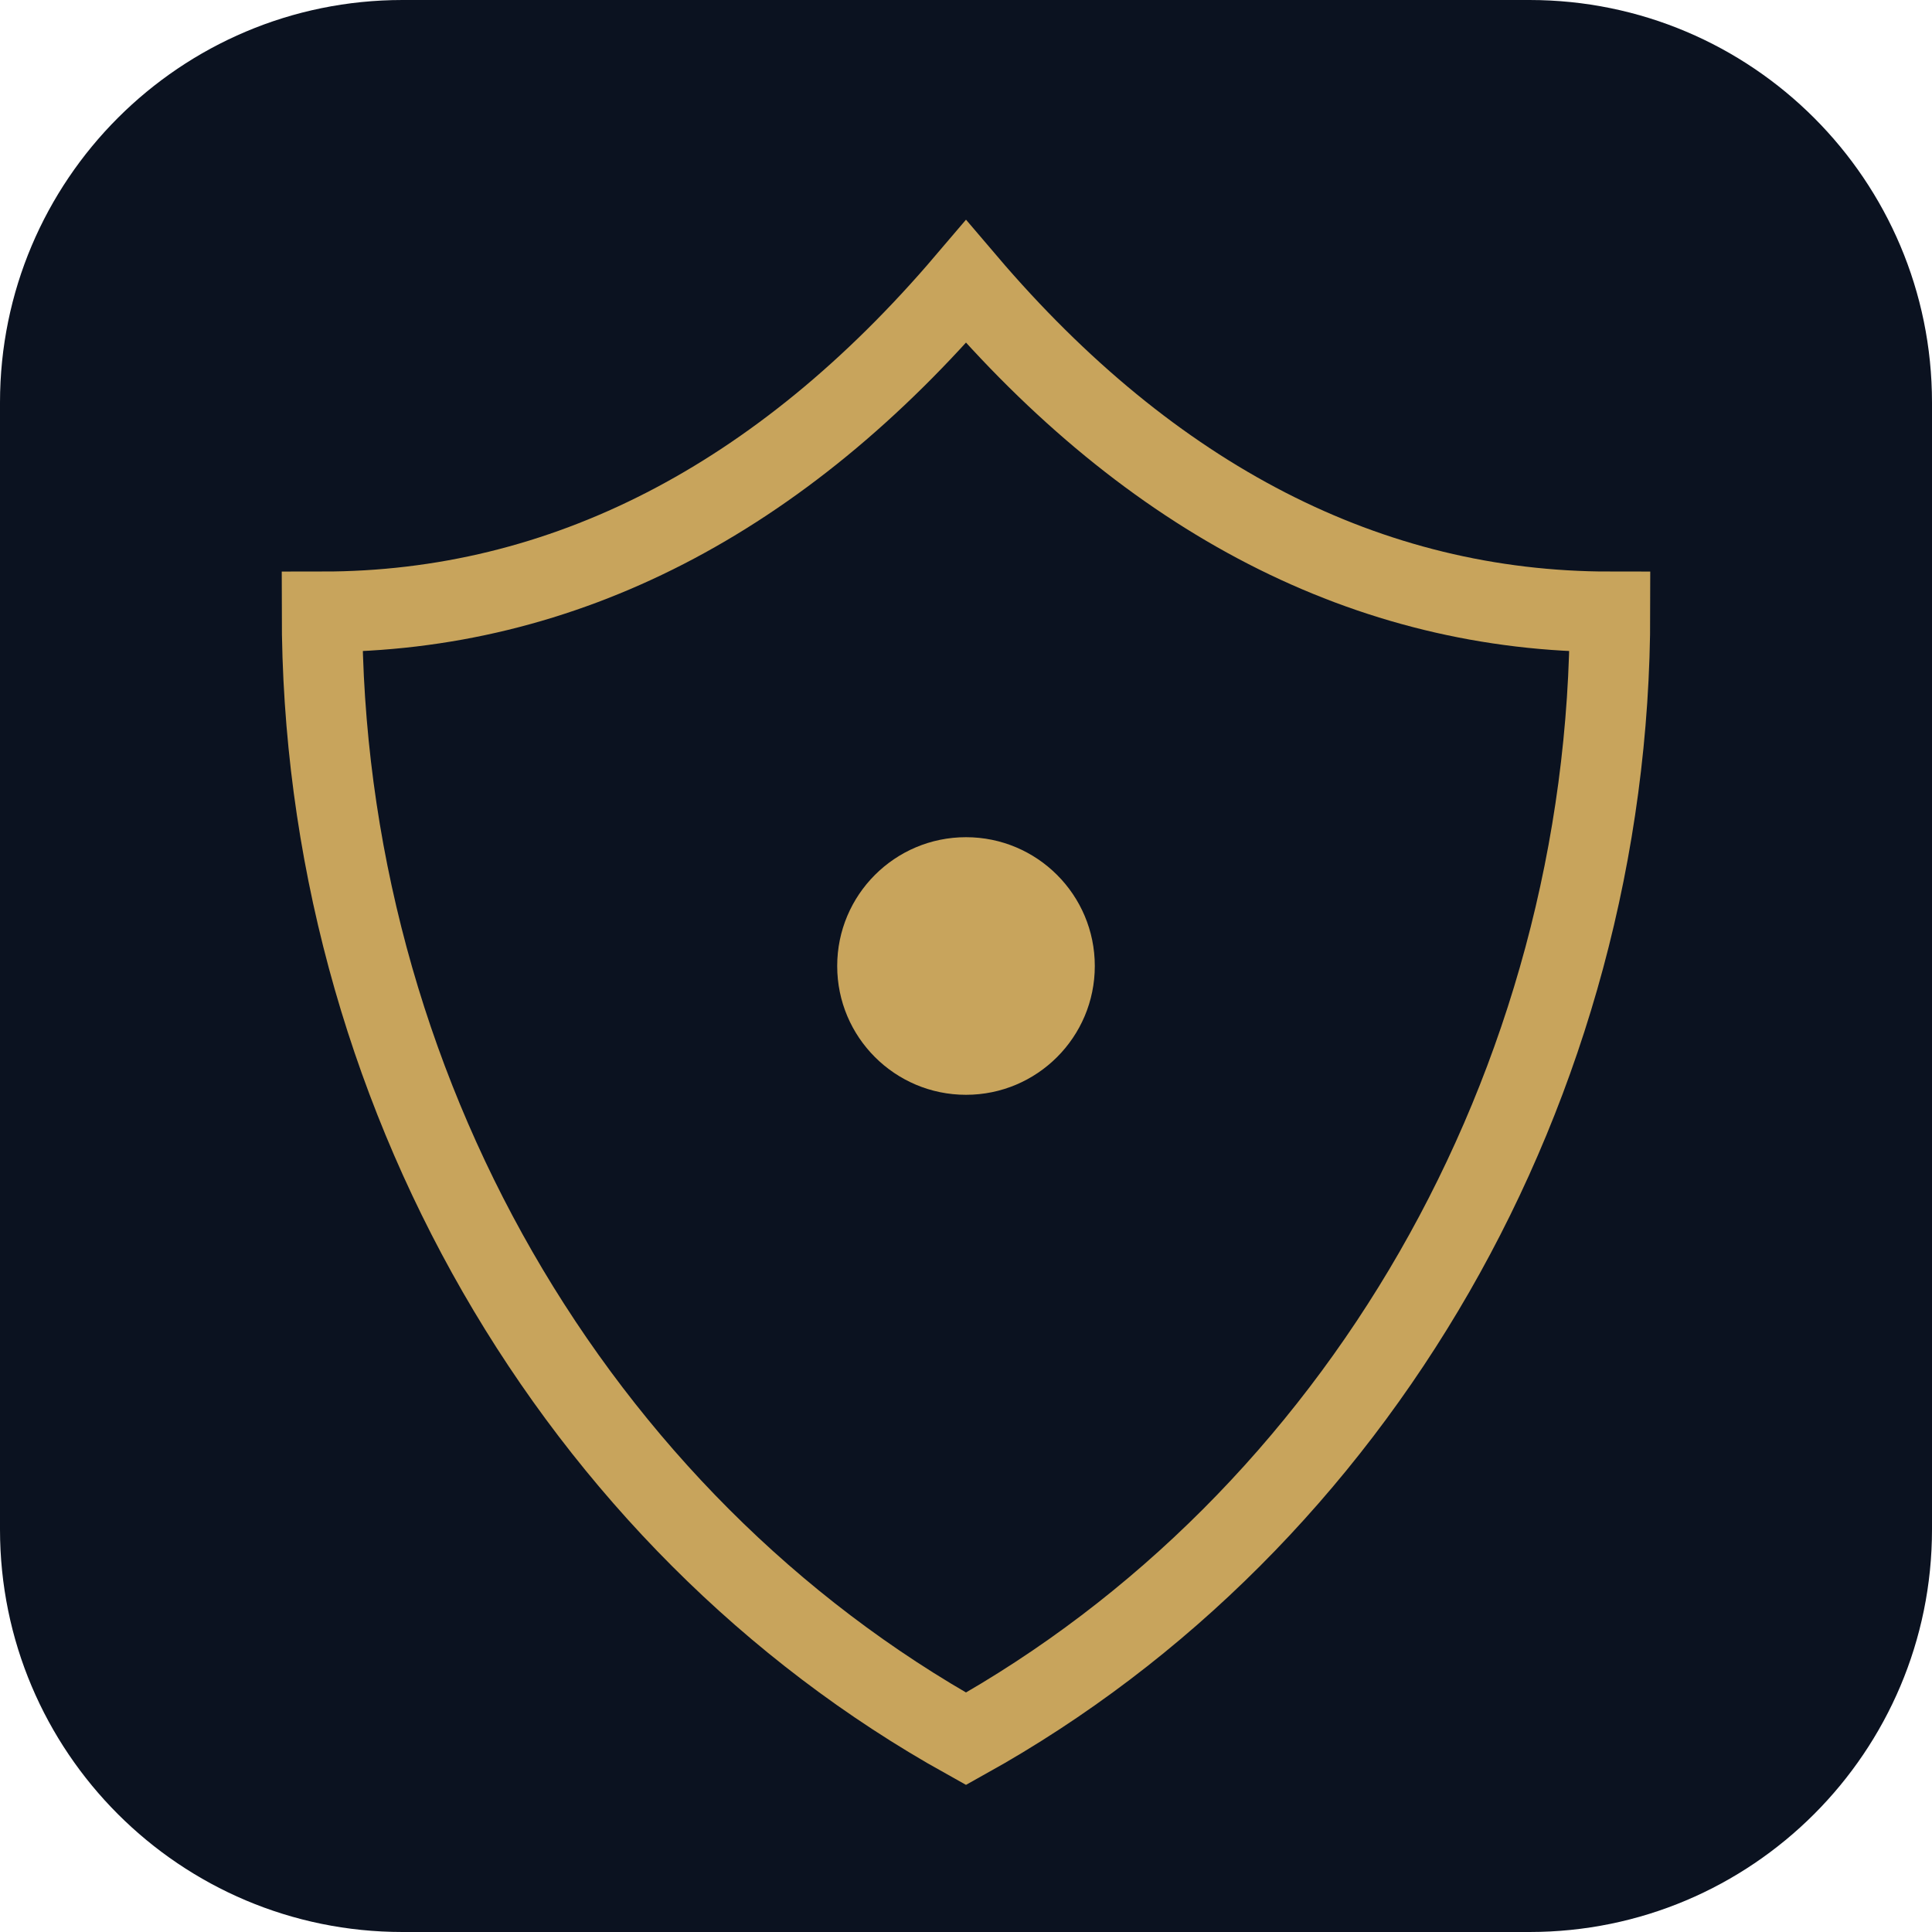
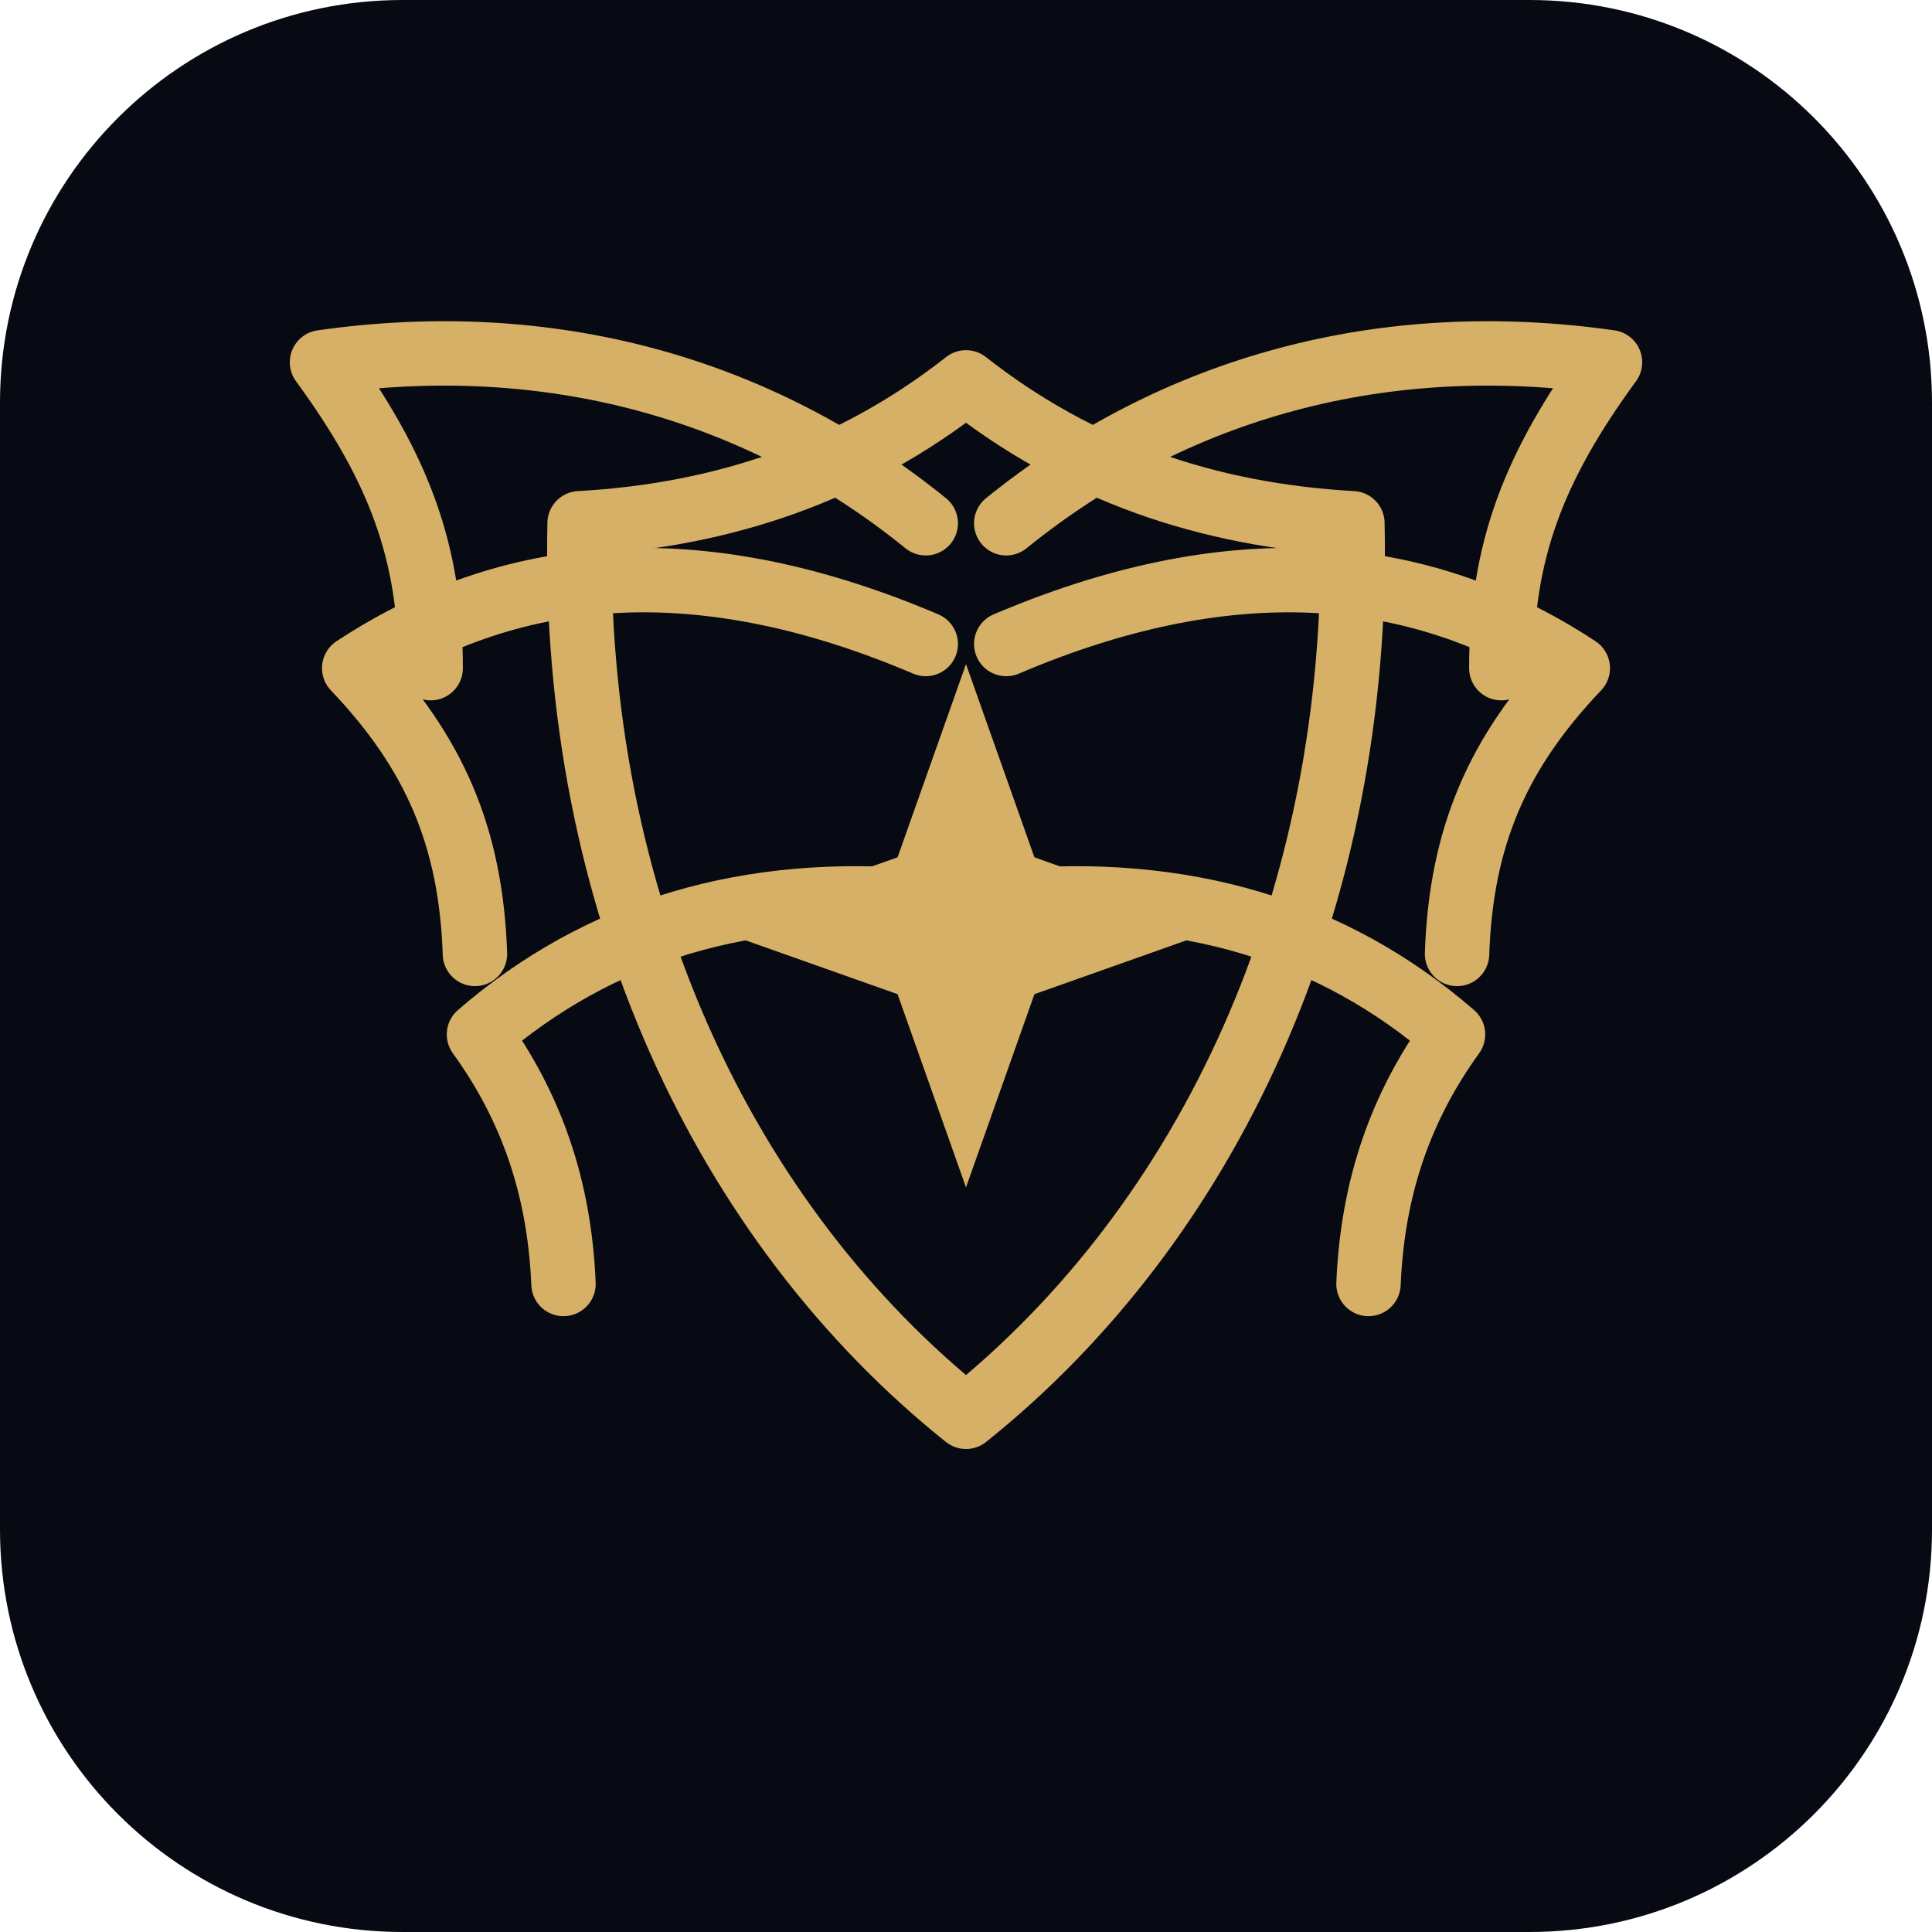
<svg xmlns="http://www.w3.org/2000/svg" viewBox="0 0 48 48">
-   <rect width="48" height="48" rx="10" fill="#0B1220" />
-   <path d="M24 7c4.6 5.4 10 8.2 16 8.2 0 11.8-6.3 22.6-16 28C14.3 37.8 8 27 8 15.2 14 15.2 19.4 12.4 24 7z" fill="none" stroke="#C8A45C" stroke-width="2" />
-   <circle cx="24" cy="24" r="3.2" fill="#C8A45C" />
+   <rect width="48" height="48" rx="10" fill="#070A12" />
+   <g fill="none" stroke="#D6B066" stroke-width="1.6" stroke-linecap="round" stroke-linejoin="round">
+     <path d="M23 13c-4.2-3.4-9.4-4.8-15-4 1.9 2.6 2.7 4.7 2.7 7.6m12.3-.6c-5.4-2.3-10.1-2.1-14.2.6 2 2.1 2.9 4.2 3 7.1m11.2-1.3c-4.4-.4-8.1.7-11.1 3.3 1.3 1.8 2 3.8 2.1 6.2" />
+     <path d="M25 13c4.2-3.4 9.4-4.8 15-4-1.9 2.6-2.7 4.7-2.7 7.6m-12.3-.6c5.4-2.3 10.1-2.1 14.2.6-2 2.1-2.9 4.2-3 7.1m-11.2-1.3c4.4-.4 8.1.7 11.1 3.3-1.3 1.8-2 3.8-2.1 6.2" />
+     <path d="M24 9.5c2.8 2.2 6 3.3 9.6 3.5.2 9.4-3.6 17.4-9.6 22.2-6-4.8-9.8-12.8-9.6-22.2 3.6-.2 6.8-1.3 9.6-3.5z" />
+   </g>
+   <path d="M24 16.5l1.7 4.8 4.8 1.7-4.8 1.7L24 29.5l-1.7-4.8-4.8-1.7 4.8-1.7z" fill="#D6B066" />
</svg>
